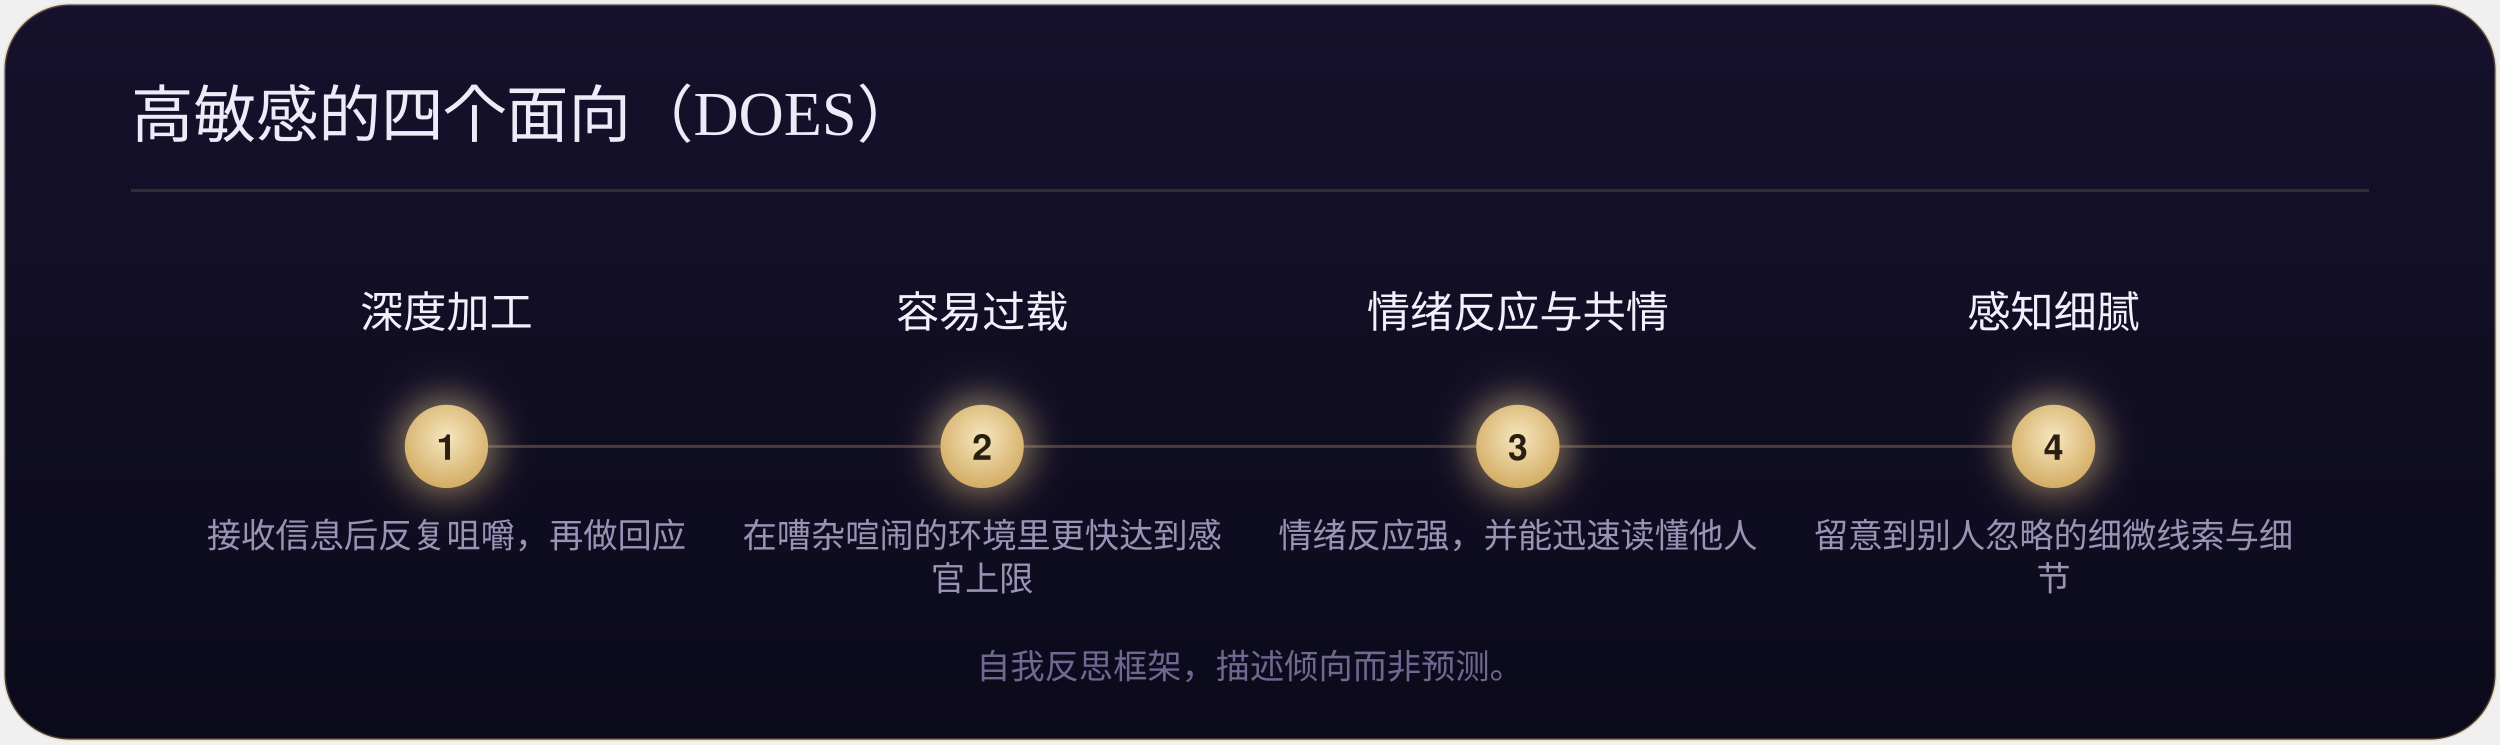
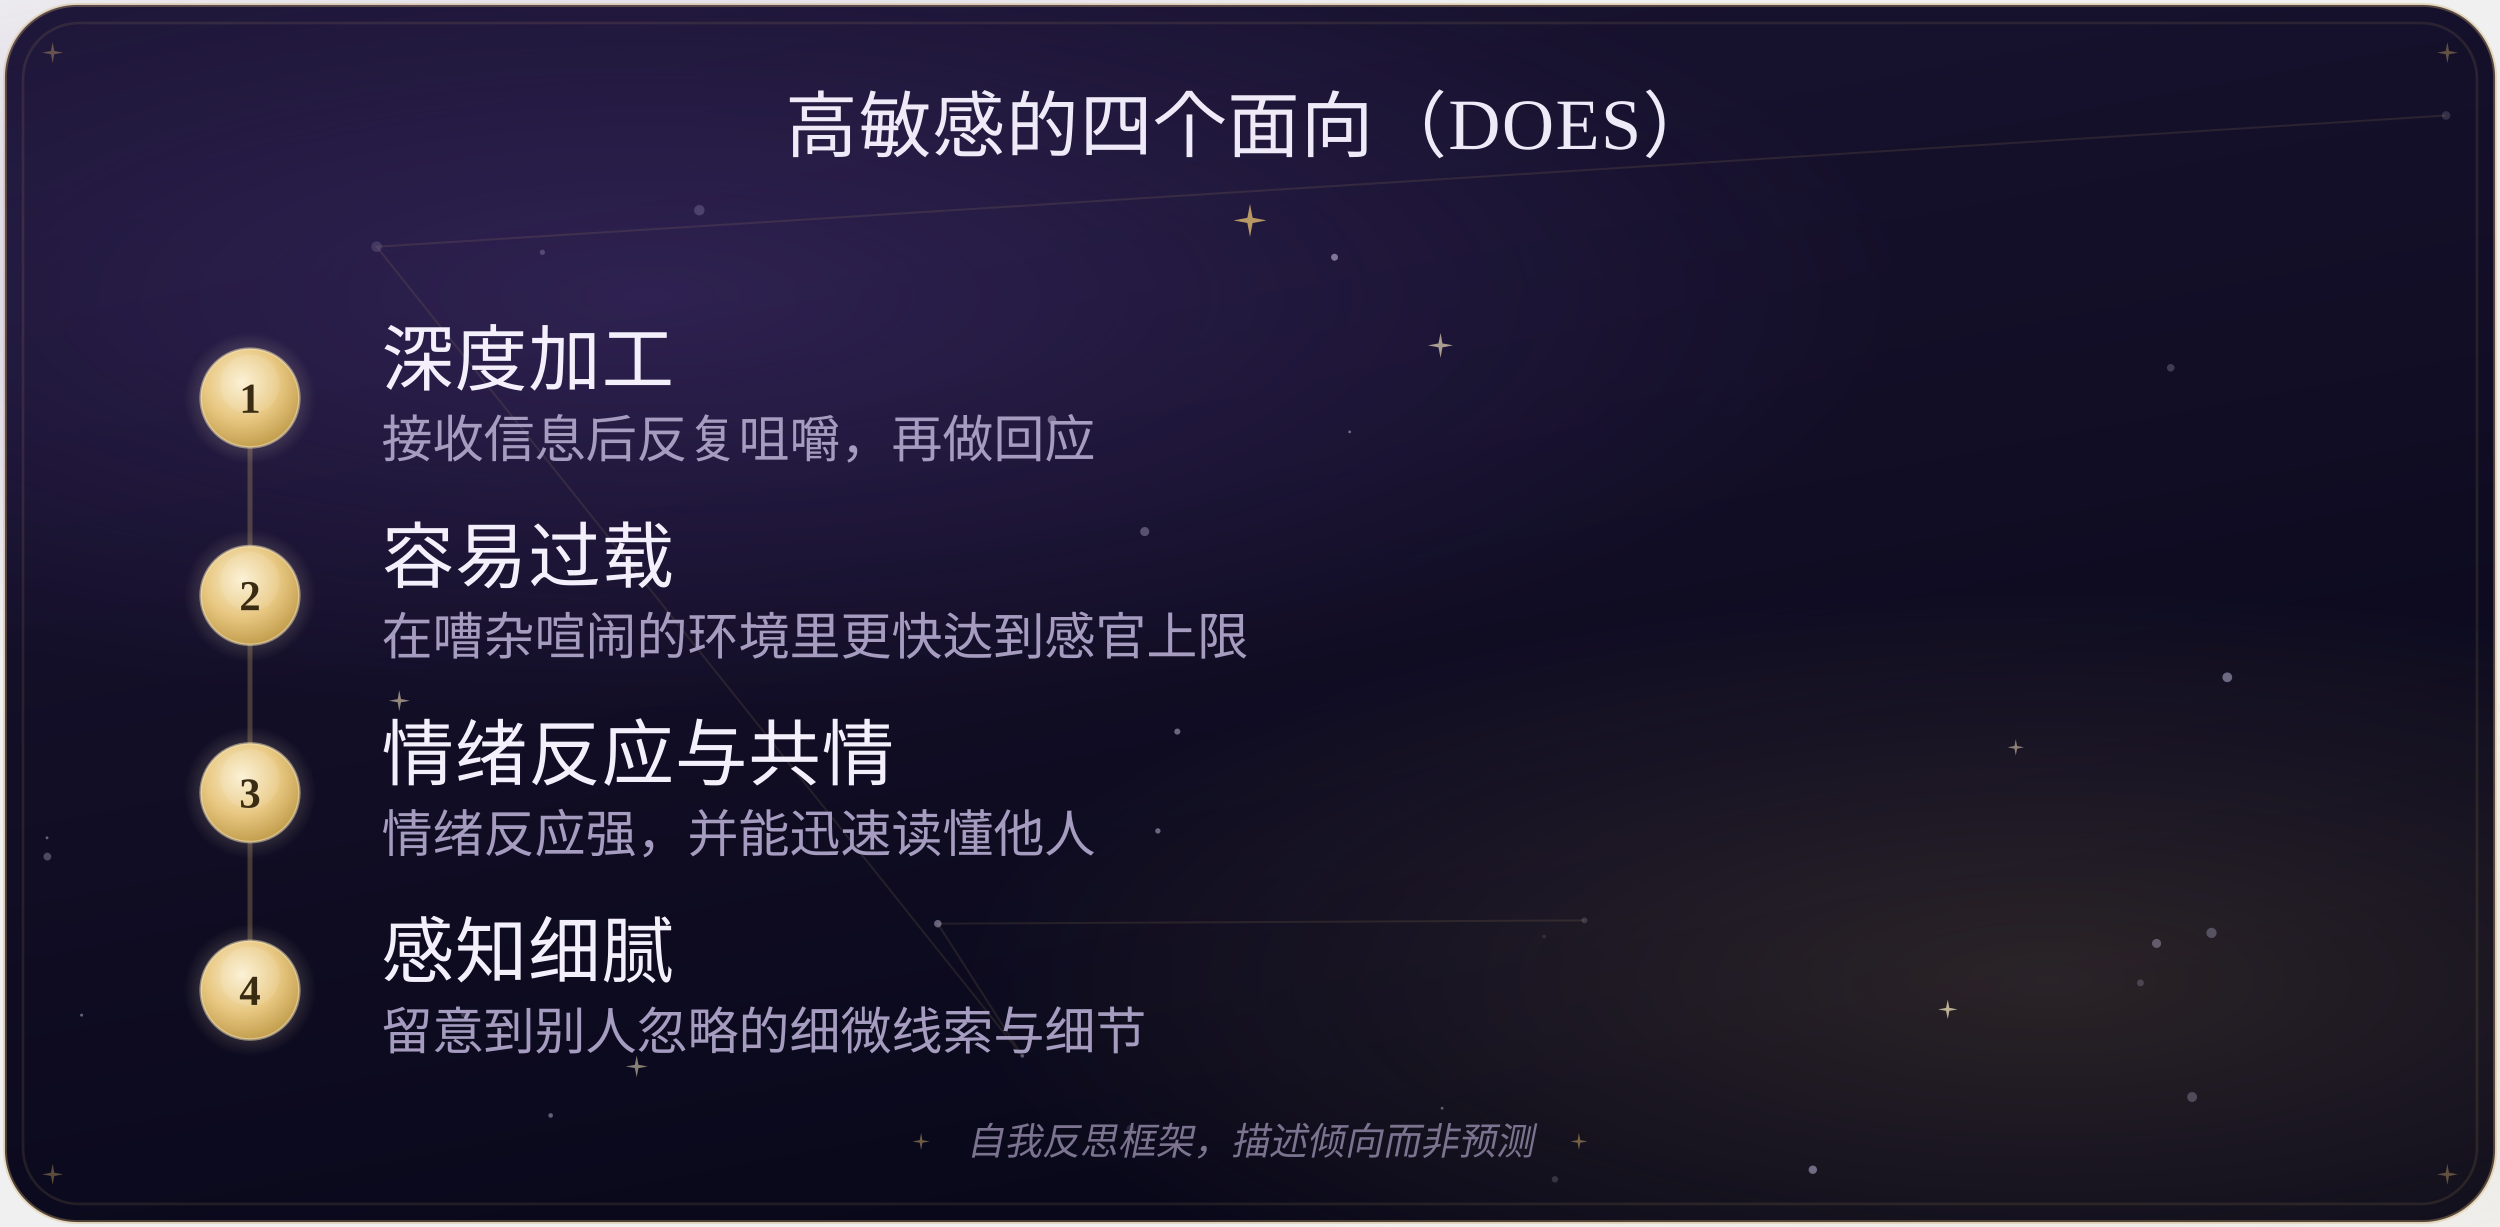
- <svg xmlns="http://www.w3.org/2000/svg" viewBox="0 0 840 250" role="img" aria-label="高敏感的四个面向（DOES）">
+ <svg xmlns="http://www.w3.org/2000/svg" viewBox="0 0 760 373" role="img" aria-label="高敏感的四个面向（DOES）">
  <defs>
-     <linearGradient id="highlysensitiveperson0zh-panel" x1="0" y1="0" x2="0" y2="1">
-       <stop offset="0" stop-color="#16112c" />
-       <stop offset="1" stop-color="#0b0a1b" />
+     <linearGradient id="highlysensitiveperson0zh-panel" x1="0" y1="0" x2="0.4" y2="1">
+       <stop offset="0" stop-color="#1a1433" />
+       <stop offset="0.55" stop-color="#120e26" />
+       <stop offset="1" stop-color="#09081a" />
    </linearGradient>
-     <radialGradient id="highlysensitiveperson0zh-node" cx="0.5" cy="0.4" r="0.7">
+     <radialGradient id="highlysensitiveperson0zh-foil" cx="0.42" cy="0.34" r="0.75">
+       <stop offset="0" stop-color="#fbf0d2" />
+       <stop offset="0.5" stop-color="#e8c882" />
+       <stop offset="1" stop-color="#b8923f" />
+     </radialGradient>
+     <radialGradient id="highlysensitiveperson0zh-glow" cx="0.5" cy="0.5" r="0.5">
      <stop offset="0" stop-color="#f6e6bf" />
-       <stop offset="1" stop-color="#cda354" />
+       <stop offset="1" stop-color="#f6e6bf" stop-opacity="0" />
    </radialGradient>
-     <filter id="highlysensitiveperson0zh-soft" x="-80%" y="-80%" width="260%" height="260%">
-       <feGaussianBlur stdDeviation="6" />
-     </filter>
+     <radialGradient id="highlysensitiveperson0zh-neb1" cx="0.5" cy="0.5" r="0.5">
+       <stop offset="0" stop-color="#6f4bb0" stop-opacity="0.28" />
+       <stop offset="1" stop-color="#6f4bb0" stop-opacity="0" />
+     </radialGradient>
+     <radialGradient id="highlysensitiveperson0zh-neb2" cx="0.5" cy="0.5" r="0.5">
+       <stop offset="0" stop-color="#d4af6a" stop-opacity="0.16" />
+       <stop offset="1" stop-color="#d4af6a" stop-opacity="0" />
+     </radialGradient>
+     <linearGradient id="highlysensitiveperson0zh-rule" x1="0" y1="0" x2="1" y2="0">
+       <stop offset="0" stop-color="#d4af6a" stop-opacity="0" />
+       <stop offset="0.5" stop-color="#d4af6a" stop-opacity="0.6" />
+       <stop offset="1" stop-color="#d4af6a" stop-opacity="0" />
+     </linearGradient>
  </defs>
-   <rect x="1.5" y="1.5" width="837" height="247" rx="22" fill="url(#highlysensitiveperson0zh-panel)" stroke="#d4af6a" stroke-opacity="0.28" />
-   <text x="44" y="46" font-family="Georgia, 'Times New Roman', serif" font-size="21" fill="#efeaf8">高敏感的四个面向（DOES）</text>
-   <line x1="44" y1="64" x2="796" y2="64" stroke="#d4af6a" stroke-opacity="0.18" />
-   <line x1="150.0" y1="150" x2="690.0" y2="150" stroke="#d4af6a" stroke-opacity="0.30" />
-   <g text-anchor="middle">
-     <text x="150.0" y="110" font-family="Georgia, 'Times New Roman', serif" font-size="14.5" fill="#f3effb">深度加工</text>
-     <circle cx="150.0" cy="150" r="17" fill="url(#highlysensitiveperson0zh-node)" filter="url(#highlysensitiveperson0zh-soft)" opacity="0.55" />
-     <circle cx="150.0" cy="150" r="14" fill="url(#highlysensitiveperson0zh-node)" />
-     <text x="150.0" y="154.5" font-family="Helvetica, Arial, sans-serif" font-size="12" font-weight="700" fill="#2a2012">1</text>
-     <text x="150.0" y="184" font-family="Helvetica, Arial, sans-serif" font-size="11.5" fill="#9a93b5">接收信息后反复咀嚼，再做回应</text>
-     <text x="330.0" y="110" font-family="Georgia, 'Times New Roman', serif" font-size="14.5" fill="#f3effb">容易过载</text>
-     <circle cx="330.0" cy="150" r="17" fill="url(#highlysensitiveperson0zh-node)" filter="url(#highlysensitiveperson0zh-soft)" opacity="0.55" />
-     <circle cx="330.0" cy="150" r="14" fill="url(#highlysensitiveperson0zh-node)" />
-     <text x="330.0" y="154.5" font-family="Helvetica, Arial, sans-serif" font-size="12" font-weight="700" fill="#2a2012">2</text>
-     <text x="330.0" y="184" font-family="Helvetica, Arial, sans-serif" font-size="11.5" fill="#9a93b5">在嘈杂喧闹的环境里更快达到感</text>
-     <text x="330.0" y="198.5" font-family="Helvetica, Arial, sans-serif" font-size="11.5" fill="#9a93b5">官上限</text>
-     <text x="510.0" y="110" font-family="Georgia, 'Times New Roman', serif" font-size="14.5" fill="#f3effb">情绪反应与共情</text>
-     <circle cx="510.0" cy="150" r="17" fill="url(#highlysensitiveperson0zh-node)" filter="url(#highlysensitiveperson0zh-soft)" opacity="0.55" />
-     <circle cx="510.0" cy="150" r="14" fill="url(#highlysensitiveperson0zh-node)" />
-     <text x="510.0" y="154.5" font-family="Helvetica, Arial, sans-serif" font-size="12" font-weight="700" fill="#2a2012">3</text>
-     <text x="510.0" y="184" font-family="Helvetica, Arial, sans-serif" font-size="11.5" fill="#9a93b5">情绪反应强，并能迅速读懂他人</text>
-     <text x="690.0" y="110" font-family="Georgia, 'Times New Roman', serif" font-size="14.5" fill="#f3effb">感知细腻</text>
-     <circle cx="690.0" cy="150" r="17" fill="url(#highlysensitiveperson0zh-node)" filter="url(#highlysensitiveperson0zh-soft)" opacity="0.55" />
-     <circle cx="690.0" cy="150" r="14" fill="url(#highlysensitiveperson0zh-node)" />
-     <text x="690.0" y="154.5" font-family="Helvetica, Arial, sans-serif" font-size="12" font-weight="700" fill="#2a2012">4</text>
-     <text x="690.0" y="184" font-family="Helvetica, Arial, sans-serif" font-size="11.5" fill="#9a93b5">留意到别人忽略的细微线索与细</text>
-     <text x="690.0" y="198.5" font-family="Helvetica, Arial, sans-serif" font-size="11.5" fill="#9a93b5">节</text>
-   </g>
-   <text x="420" y="228" text-anchor="middle" font-family="Helvetica, Arial, sans-serif" font-size="11.5" fill="#6f6890">自我反思框架，描述倾向而非预测。</text>
+   <rect x="1.5" y="1.5" width="757" height="370" rx="22" fill="url(#highlysensitiveperson0zh-panel)" />
+   <ellipse cx="198" cy="90" rx="380" ry="127" fill="url(#highlysensitiveperson0zh-neb1)" />
+   <ellipse cx="623" cy="298" rx="334" ry="119" fill="url(#highlysensitiveperson0zh-neb2)" />
+   <circle cx="659.9" cy="111.8" r="1.16" fill="#cfc8ea" opacity="0.24" />
+   <circle cx="352.0" cy="252.6" r="0.81" fill="#cfc8ea" opacity="0.48" />
+   <circle cx="357.9" cy="222.4" r="0.93" fill="#cfc8ea" opacity="0.48" />
+   <circle cx="655.6" cy="286.8" r="1.38" fill="#cfc8ea" opacity="0.36" />
+   <circle cx="164.9" cy="76.7" r="0.79" fill="#cfc8ea" opacity="0.26" />
+   <circle cx="14.4" cy="260.4" r="1.19" fill="#cfc8ea" opacity="0.32" />
+   <circle cx="481.7" cy="279.8" r="0.90" fill="#cfc8ea" opacity="0.19" />
+   <circle cx="348.0" cy="161.6" r="1.38" fill="#cfc8ea" opacity="0.34" />
+   <circle cx="472.7" cy="358.5" r="0.97" fill="#cfc8ea" opacity="0.19" />
+   <circle cx="438.4" cy="336.9" r="0.43" fill="#cfc8ea" opacity="0.42" />
+   <circle cx="84.9" cy="118.6" r="1.46" fill="#cfc8ea" opacity="0.35" />
+   <circle cx="285.1" cy="280.8" r="1.14" fill="#cfc8ea" opacity="0.45" />
+   <circle cx="310.8" cy="321.0" r="0.55" fill="#cfc8ea" opacity="0.39" />
+   <circle cx="114.5" cy="75.0" r="1.61" fill="#cfc8ea" opacity="0.16" />
+   <circle cx="743.6" cy="35.1" r="1.30" fill="#cfc8ea" opacity="0.17" />
+   <circle cx="212.6" cy="63.9" r="1.59" fill="#cfc8ea" opacity="0.21" />
+   <circle cx="650.7" cy="298.8" r="1.05" fill="#cfc8ea" opacity="0.22" />
+   <circle cx="469.4" cy="284.7" r="0.58" fill="#cfc8ea" opacity="0.13" />
+   <circle cx="677.1" cy="205.9" r="1.48" fill="#cfc8ea" opacity="0.48" />
+   <circle cx="158.1" cy="225.6" r="0.74" fill="#cfc8ea" opacity="0.30" />
+   <circle cx="141.0" cy="308.3" r="0.92" fill="#cfc8ea" opacity="0.26" />
+   <circle cx="405.7" cy="78.2" r="1.06" fill="#cfc8ea" opacity="0.54" />
+   <circle cx="24.8" cy="308.6" r="0.46" fill="#cfc8ea" opacity="0.46" />
+   <circle cx="666.4" cy="333.5" r="1.50" fill="#cfc8ea" opacity="0.28" />
+   <circle cx="167.4" cy="339.1" r="0.71" fill="#cfc8ea" opacity="0.44" />
+   <circle cx="672.3" cy="283.6" r="1.55" fill="#cfc8ea" opacity="0.30" />
+   <circle cx="343.7" cy="343.2" r="1.22" fill="#cfc8ea" opacity="0.15" />
+   <circle cx="14.3" cy="254.7" r="0.44" fill="#cfc8ea" opacity="0.46" />
+   <circle cx="551.1" cy="355.6" r="1.27" fill="#cfc8ea" opacity="0.49" />
+   <circle cx="319.8" cy="127.6" r="1.31" fill="#cfc8ea" opacity="0.50" />
+   <circle cx="410.3" cy="131.3" r="0.43" fill="#cfc8ea" opacity="0.48" />
+   <path d="M 193.545 320.9 L 194.1 323.7 L 196.9 324.216 L 194.1 324.7 L 193.545 327.5 L 193.0 324.7 L 190.2 324.216 L 193.0 323.7 Z" fill="#f6e6bf" opacity="0.533" />
+   <path d="M 437.934 101.2 L 438.5 104.4 L 441.7 104.992 L 438.5 105.6 L 437.934 108.8 L 437.3 105.6 L 434.1 104.992 L 437.3 104.4 Z" fill="#f6e6bf" opacity="0.654" />
+   <path d="M 612.789 224.7 L 613.2 226.8 L 615.3 227.168 L 613.2 227.6 L 612.789 229.7 L 612.4 227.6 L 610.3 227.168 L 612.4 226.8 Z" fill="#f6e6bf" opacity="0.523" />
+   <path d="M 121.37 209.8 L 121.9 212.5 L 124.6 213.024 L 121.9 213.5 L 121.37 216.2 L 120.9 213.5 L 118.2 213.024 L 120.9 212.5 Z" fill="#f6e6bf" opacity="0.56" />
+   <path d="M 592.119 303.9 L 592.6 306.4 L 595.1 306.857 L 592.6 307.3 L 592.119 309.8 L 591.6 307.3 L 589.2 306.857 L 591.6 306.4 Z" fill="#f6e6bf" opacity="0.73" />
+   <path d="M 481.7 279.8 L 285.1 280.8 L 310.8 321.0 L 114.5 75.0 L 743.6 35.1" fill="none" stroke="#d4af6a" stroke-width="0.6" opacity="0.12" />
+   <rect x="1.5" y="1.5" width="757" height="370" rx="22" fill="none" stroke="#d4af6a" stroke-opacity="0.34" stroke-width="1.2" />
+   <rect x="7" y="7" width="746" height="359" rx="17" fill="none" stroke="#d4af6a" stroke-opacity="0.12" stroke-width="0.8" />
+   <path d="M 16 12.8 L 16.5 15.5 L 19.2 16 L 16.5 16.5 L 16 19.2 L 15.5 16.5 L 12.8 16 L 15.5 15.5 Z" fill="#d4af6a" opacity="0.4" />
+   <path d="M 744 12.8 L 744.5 15.5 L 747.2 16 L 744.5 16.5 L 744 19.2 L 743.5 16.5 L 740.8 16 L 743.5 15.5 Z" fill="#d4af6a" opacity="0.4" />
+   <path d="M 16 353.8 L 16.5 356.5 L 19.2 357 L 16.5 357.5 L 16 360.2 L 15.5 357.5 L 12.8 357 L 15.5 356.5 Z" fill="#d4af6a" opacity="0.4" />
+   <path d="M 744 353.8 L 744.5 356.5 L 747.2 357 L 744.5 357.5 L 744 360.2 L 743.5 357.5 L 740.8 357 L 743.5 356.5 Z" fill="#d4af6a" opacity="0.4" />
+   <text x="380" y="46" text-anchor="middle" font-family="Georgia, 'Times New Roman', serif" font-size="22" letter-spacing="0.4" fill="#efeaf8">高敏感的四个面向（DOES）</text>
+   <line x1="230" y1="67" x2="368" y2="67" stroke="url(#highlysensitiveperson0zh-rule)" stroke-width="1" />
+   <line x1="392" y1="67" x2="530" y2="67" stroke="url(#highlysensitiveperson0zh-rule)" stroke-width="1" />
+   <path d="M 380 62.0 L 380.8 66.2 L 385.0 67 L 380.8 67.8 L 380 72.0 L 379.2 67.8 L 375.0 67 L 379.2 66.2 Z" fill="#d4af6a" opacity="0.85" />
+   <line x1="76" y1="121" x2="76" y2="301" stroke="#d4af6a" stroke-opacity="0.28" stroke-width="1.5" />
+   <circle cx="76" cy="121" r="20.0" fill="url(#highlysensitiveperson0zh-glow)" opacity="0.5" />
+   <circle cx="76" cy="121" r="15" fill="url(#highlysensitiveperson0zh-foil)" stroke="#f6e6bf" stroke-opacity="0.5" stroke-width="0.8" />
+   <circle cx="76" cy="116.8" r="9.0" fill="#ffffff" opacity="0.10" />
+   <text x="76" y="125.5" text-anchor="middle" font-family="Georgia, 'Times New Roman', serif" font-size="13" font-weight="700" fill="#3a2c12">1</text>
+   <text x="116" y="117.0" font-family="Georgia, 'Times New Roman', serif" font-size="22" letter-spacing="0.3" fill="#f3effb">深度加工</text>
+   <text x="116" y="139.0" font-family="Helvetica, Arial, sans-serif" font-size="15.5" fill="#a59cc0">接收信息后反复咀嚼，再做回应</text>
+   <circle cx="76" cy="181" r="20.0" fill="url(#highlysensitiveperson0zh-glow)" opacity="0.5" />
+   <circle cx="76" cy="181" r="15" fill="url(#highlysensitiveperson0zh-foil)" stroke="#f6e6bf" stroke-opacity="0.5" stroke-width="0.8" />
+   <circle cx="76" cy="176.8" r="9.0" fill="#ffffff" opacity="0.10" />
+   <text x="76" y="185.5" text-anchor="middle" font-family="Georgia, 'Times New Roman', serif" font-size="13" font-weight="700" fill="#3a2c12">2</text>
+   <text x="116" y="177.0" font-family="Georgia, 'Times New Roman', serif" font-size="22" letter-spacing="0.3" fill="#f3effb">容易过载</text>
+   <text x="116" y="199.0" font-family="Helvetica, Arial, sans-serif" font-size="15.5" fill="#a59cc0">在嘈杂喧闹的环境里更快达到感官上限</text>
+   <circle cx="76" cy="241" r="20.0" fill="url(#highlysensitiveperson0zh-glow)" opacity="0.5" />
+   <circle cx="76" cy="241" r="15" fill="url(#highlysensitiveperson0zh-foil)" stroke="#f6e6bf" stroke-opacity="0.5" stroke-width="0.8" />
+   <circle cx="76" cy="236.8" r="9.0" fill="#ffffff" opacity="0.10" />
+   <text x="76" y="245.5" text-anchor="middle" font-family="Georgia, 'Times New Roman', serif" font-size="13" font-weight="700" fill="#3a2c12">3</text>
+   <text x="116" y="237.0" font-family="Georgia, 'Times New Roman', serif" font-size="22" letter-spacing="0.3" fill="#f3effb">情绪反应与共情</text>
+   <text x="116" y="259.0" font-family="Helvetica, Arial, sans-serif" font-size="15.5" fill="#a59cc0">情绪反应强，并能迅速读懂他人</text>
+   <circle cx="76" cy="301" r="20.0" fill="url(#highlysensitiveperson0zh-glow)" opacity="0.5" />
+   <circle cx="76" cy="301" r="15" fill="url(#highlysensitiveperson0zh-foil)" stroke="#f6e6bf" stroke-opacity="0.5" stroke-width="0.8" />
+   <circle cx="76" cy="296.8" r="9.0" fill="#ffffff" opacity="0.10" />
+   <text x="76" y="305.5" text-anchor="middle" font-family="Georgia, 'Times New Roman', serif" font-size="13" font-weight="700" fill="#3a2c12">4</text>
+   <text x="116" y="297.0" font-family="Georgia, 'Times New Roman', serif" font-size="22" letter-spacing="0.3" fill="#f3effb">感知细腻</text>
+   <text x="116" y="319.0" font-family="Helvetica, Arial, sans-serif" font-size="15.5" fill="#a59cc0">留意到别人忽略的细微线索与细节</text>
+   <path d="M 280.025 344.4 L 280.4 346.6 L 282.6 347 L 280.4 347.4 L 280.025 349.6 L 279.6 347.4 L 277.4 347 L 279.6 346.6 Z" fill="#d4af6a" opacity="0.5" />
+   <text x="380" y="351" text-anchor="middle" font-family="Georgia, 'Times New Roman', serif" font-style="italic" font-size="11.5" fill="#7b738f">自我反思框架，描述倾向而非预测</text>
+   <path d="M 479.975 344.4 L 480.4 346.6 L 482.6 347 L 480.4 347.4 L 479.975 349.6 L 479.6 347.4 L 477.4 347 L 479.6 346.6 Z" fill="#d4af6a" opacity="0.5" />
</svg>
